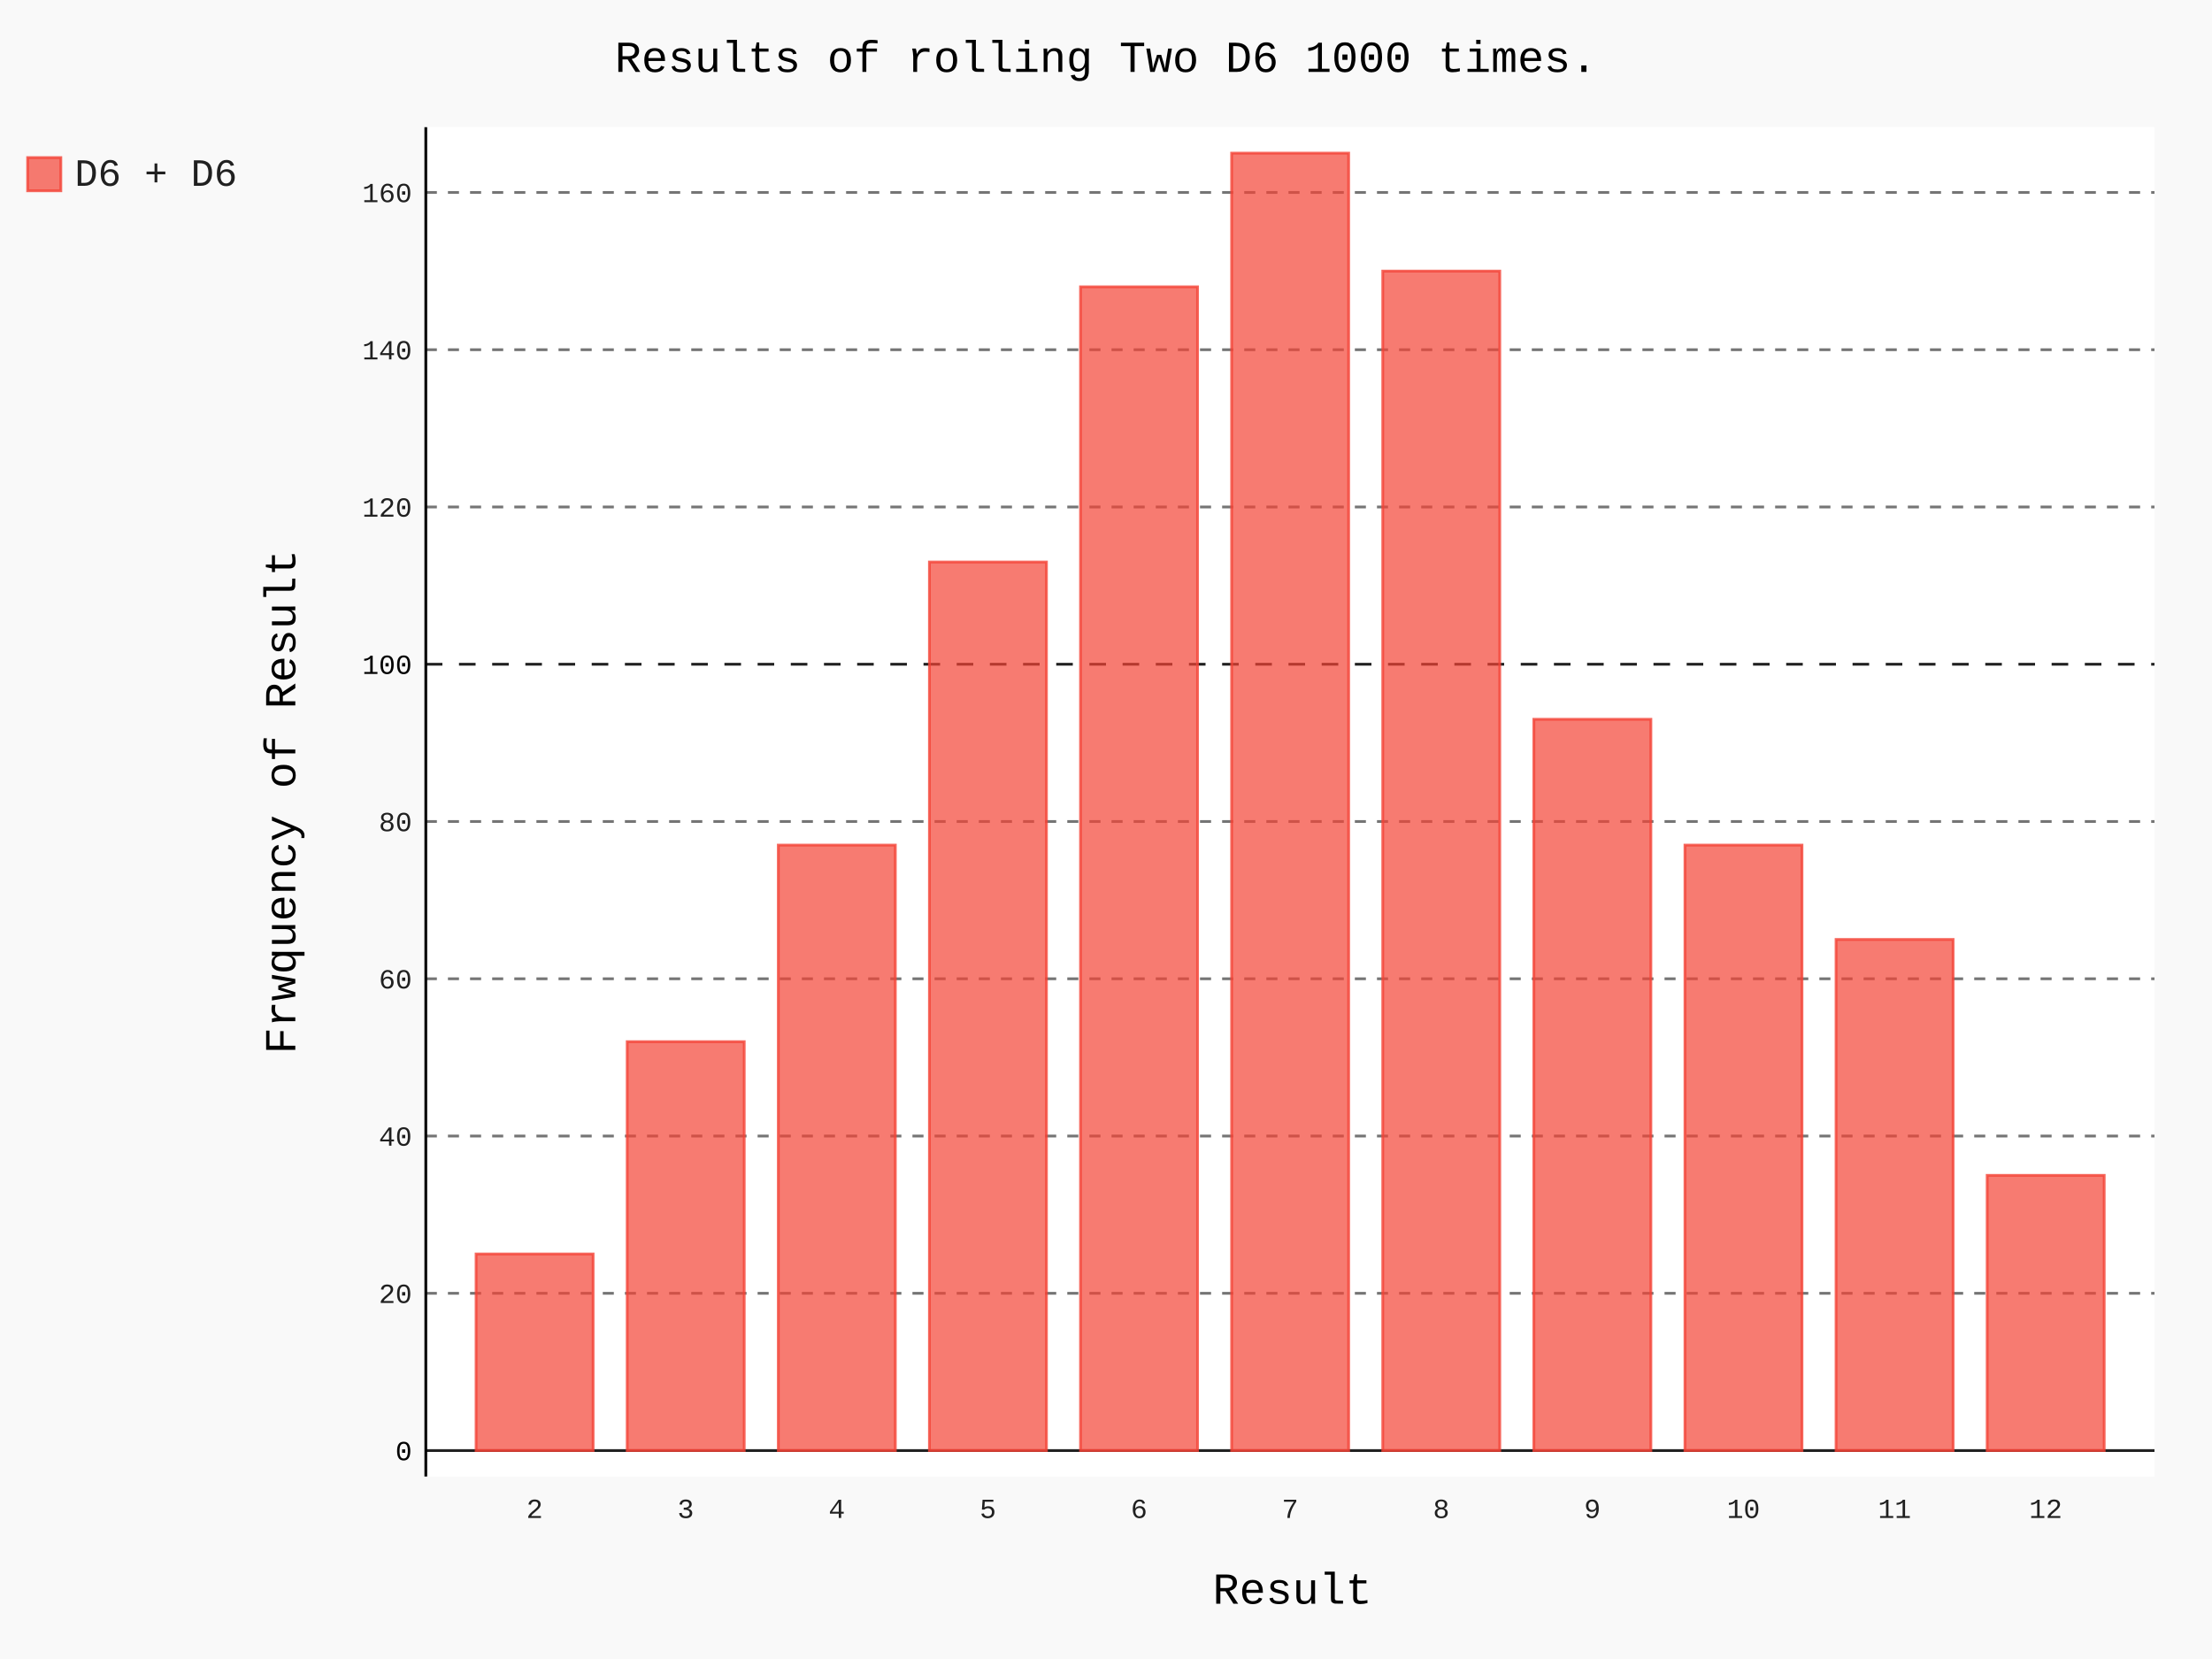
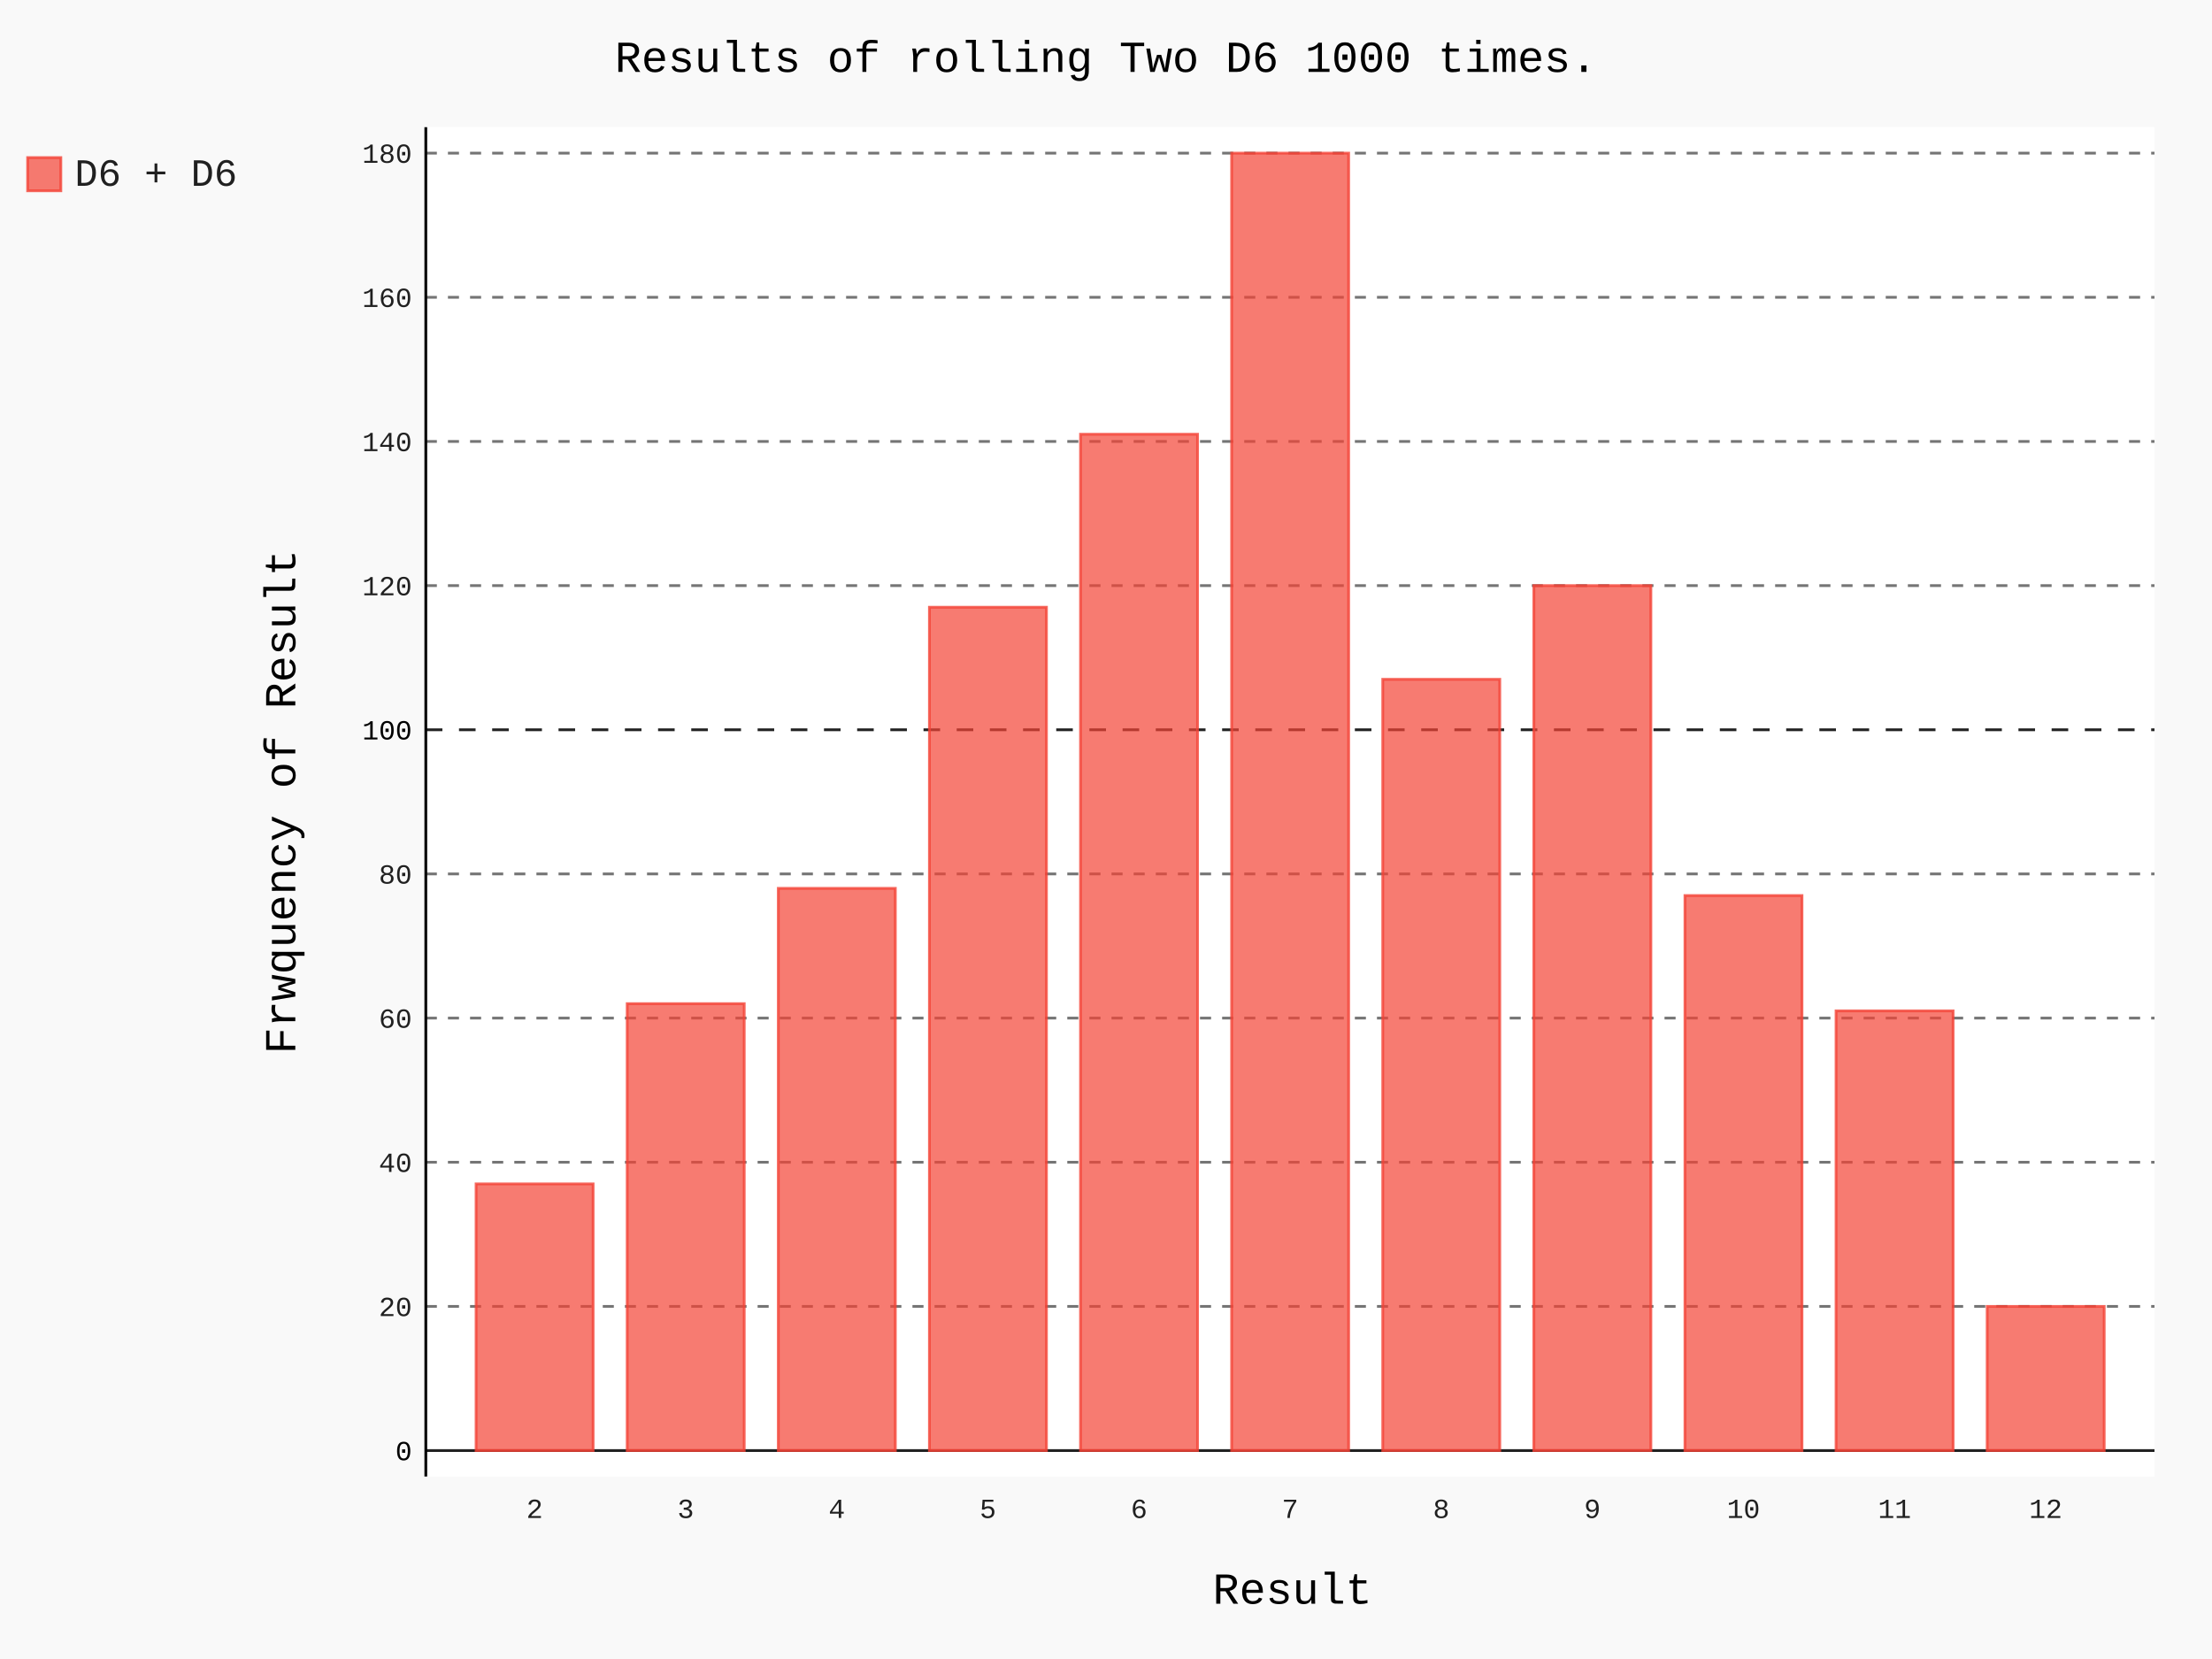
- <svg xmlns="http://www.w3.org/2000/svg" class="pygal-chart" id="chart-05f136fa-a79d-4579-88bd-bb30f3e5a1c6" viewBox="0 0 800 600">
+ <svg xmlns="http://www.w3.org/2000/svg" class="pygal-chart" id="chart-da77b48a-4efc-438e-9798-d6a853b80483" viewBox="0 0 800 600">
  <defs>
-     <style type="text/css">#chart-05f136fa-a79d-4579-88bd-bb30f3e5a1c6{-webkit-user-select:none;-webkit-font-smoothing:antialiased;font-family:Consolas,"Liberation Mono",Menlo,Courier,monospace}#chart-05f136fa-a79d-4579-88bd-bb30f3e5a1c6 .title{font-family:Consolas,"Liberation Mono",Menlo,Courier,monospace;font-size:16px}#chart-05f136fa-a79d-4579-88bd-bb30f3e5a1c6 .legends .legend text{font-family:Consolas,"Liberation Mono",Menlo,Courier,monospace;font-size:14px}#chart-05f136fa-a79d-4579-88bd-bb30f3e5a1c6 .axis text{font-family:Consolas,"Liberation Mono",Menlo,Courier,monospace;font-size:10px}#chart-05f136fa-a79d-4579-88bd-bb30f3e5a1c6 .axis text.major{font-family:Consolas,"Liberation Mono",Menlo,Courier,monospace;font-size:10px}#chart-05f136fa-a79d-4579-88bd-bb30f3e5a1c6 .text-overlay text.value{font-family:Consolas,"Liberation Mono",Menlo,Courier,monospace;font-size:16px}#chart-05f136fa-a79d-4579-88bd-bb30f3e5a1c6 .text-overlay text.label{font-family:Consolas,"Liberation Mono",Menlo,Courier,monospace;font-size:10px}#chart-05f136fa-a79d-4579-88bd-bb30f3e5a1c6 .tooltip{font-family:Consolas,"Liberation Mono",Menlo,Courier,monospace;font-size:14px}#chart-05f136fa-a79d-4579-88bd-bb30f3e5a1c6 text.no_data{font-family:Consolas,"Liberation Mono",Menlo,Courier,monospace;font-size:64px}
- #chart-05f136fa-a79d-4579-88bd-bb30f3e5a1c6{background-color:rgba(249,249,249,1)}#chart-05f136fa-a79d-4579-88bd-bb30f3e5a1c6 path,#chart-05f136fa-a79d-4579-88bd-bb30f3e5a1c6 line,#chart-05f136fa-a79d-4579-88bd-bb30f3e5a1c6 rect,#chart-05f136fa-a79d-4579-88bd-bb30f3e5a1c6 circle{-webkit-transition:150ms;-moz-transition:150ms;transition:150ms}#chart-05f136fa-a79d-4579-88bd-bb30f3e5a1c6 .graph &gt; .background{fill:rgba(249,249,249,1)}#chart-05f136fa-a79d-4579-88bd-bb30f3e5a1c6 .plot &gt; .background{fill:rgba(255,255,255,1)}#chart-05f136fa-a79d-4579-88bd-bb30f3e5a1c6 .graph{fill:rgba(0,0,0,.87)}#chart-05f136fa-a79d-4579-88bd-bb30f3e5a1c6 text.no_data{fill:rgba(0,0,0,1)}#chart-05f136fa-a79d-4579-88bd-bb30f3e5a1c6 .title{fill:rgba(0,0,0,1)}#chart-05f136fa-a79d-4579-88bd-bb30f3e5a1c6 .legends .legend text{fill:rgba(0,0,0,.87)}#chart-05f136fa-a79d-4579-88bd-bb30f3e5a1c6 .legends .legend:hover text{fill:rgba(0,0,0,1)}#chart-05f136fa-a79d-4579-88bd-bb30f3e5a1c6 .axis .line{stroke:rgba(0,0,0,1)}#chart-05f136fa-a79d-4579-88bd-bb30f3e5a1c6 .axis .guide.line{stroke:rgba(0,0,0,.54)}#chart-05f136fa-a79d-4579-88bd-bb30f3e5a1c6 .axis .major.line{stroke:rgba(0,0,0,.87)}#chart-05f136fa-a79d-4579-88bd-bb30f3e5a1c6 .axis text.major{fill:rgba(0,0,0,1)}#chart-05f136fa-a79d-4579-88bd-bb30f3e5a1c6 .axis.y .guides:hover .guide.line,#chart-05f136fa-a79d-4579-88bd-bb30f3e5a1c6 .line-graph .axis.x .guides:hover .guide.line,#chart-05f136fa-a79d-4579-88bd-bb30f3e5a1c6 .stackedline-graph .axis.x .guides:hover .guide.line,#chart-05f136fa-a79d-4579-88bd-bb30f3e5a1c6 .xy-graph .axis.x .guides:hover .guide.line{stroke:rgba(0,0,0,1)}#chart-05f136fa-a79d-4579-88bd-bb30f3e5a1c6 .axis .guides:hover text{fill:rgba(0,0,0,1)}#chart-05f136fa-a79d-4579-88bd-bb30f3e5a1c6 .reactive{fill-opacity:.7;stroke-opacity:.8}#chart-05f136fa-a79d-4579-88bd-bb30f3e5a1c6 .ci{stroke:rgba(0,0,0,.87)}#chart-05f136fa-a79d-4579-88bd-bb30f3e5a1c6 .reactive.active,#chart-05f136fa-a79d-4579-88bd-bb30f3e5a1c6 .active .reactive{fill-opacity:.8;stroke-opacity:.9;stroke-width:4}#chart-05f136fa-a79d-4579-88bd-bb30f3e5a1c6 .ci .reactive.active{stroke-width:1.5}#chart-05f136fa-a79d-4579-88bd-bb30f3e5a1c6 .series text{fill:rgba(0,0,0,1)}#chart-05f136fa-a79d-4579-88bd-bb30f3e5a1c6 .tooltip rect{fill:rgba(255,255,255,1);stroke:rgba(0,0,0,1);-webkit-transition:opacity 150ms;-moz-transition:opacity 150ms;transition:opacity 150ms}#chart-05f136fa-a79d-4579-88bd-bb30f3e5a1c6 .tooltip .label{fill:rgba(0,0,0,.87)}#chart-05f136fa-a79d-4579-88bd-bb30f3e5a1c6 .tooltip .label{fill:rgba(0,0,0,.87)}#chart-05f136fa-a79d-4579-88bd-bb30f3e5a1c6 .tooltip .legend{font-size:.8em;fill:rgba(0,0,0,.54)}#chart-05f136fa-a79d-4579-88bd-bb30f3e5a1c6 .tooltip .x_label{font-size:.6em;fill:rgba(0,0,0,1)}#chart-05f136fa-a79d-4579-88bd-bb30f3e5a1c6 .tooltip .xlink{font-size:.5em;text-decoration:underline}#chart-05f136fa-a79d-4579-88bd-bb30f3e5a1c6 .tooltip .value{font-size:1.5em}#chart-05f136fa-a79d-4579-88bd-bb30f3e5a1c6 .bound{font-size:.5em}#chart-05f136fa-a79d-4579-88bd-bb30f3e5a1c6 .max-value{font-size:.75em;fill:rgba(0,0,0,.54)}#chart-05f136fa-a79d-4579-88bd-bb30f3e5a1c6 .map-element{fill:rgba(255,255,255,1);stroke:rgba(0,0,0,.54) !important}#chart-05f136fa-a79d-4579-88bd-bb30f3e5a1c6 .map-element .reactive{fill-opacity:inherit;stroke-opacity:inherit}#chart-05f136fa-a79d-4579-88bd-bb30f3e5a1c6 .color-0,#chart-05f136fa-a79d-4579-88bd-bb30f3e5a1c6 .color-0 a:visited{stroke:#F44336;fill:#F44336}#chart-05f136fa-a79d-4579-88bd-bb30f3e5a1c6 .text-overlay .color-0 text{fill:black}
- #chart-05f136fa-a79d-4579-88bd-bb30f3e5a1c6 text.no_data{text-anchor:middle}#chart-05f136fa-a79d-4579-88bd-bb30f3e5a1c6 .guide.line{fill:none}#chart-05f136fa-a79d-4579-88bd-bb30f3e5a1c6 .centered{text-anchor:middle}#chart-05f136fa-a79d-4579-88bd-bb30f3e5a1c6 .title{text-anchor:middle}#chart-05f136fa-a79d-4579-88bd-bb30f3e5a1c6 .legends .legend text{fill-opacity:1}#chart-05f136fa-a79d-4579-88bd-bb30f3e5a1c6 .axis.x text{text-anchor:middle}#chart-05f136fa-a79d-4579-88bd-bb30f3e5a1c6 .axis.x:not(.web) text[transform]{text-anchor:start}#chart-05f136fa-a79d-4579-88bd-bb30f3e5a1c6 .axis.x:not(.web) text[transform].backwards{text-anchor:end}#chart-05f136fa-a79d-4579-88bd-bb30f3e5a1c6 .axis.y text{text-anchor:end}#chart-05f136fa-a79d-4579-88bd-bb30f3e5a1c6 .axis.y text[transform].backwards{text-anchor:start}#chart-05f136fa-a79d-4579-88bd-bb30f3e5a1c6 .axis.y2 text{text-anchor:start}#chart-05f136fa-a79d-4579-88bd-bb30f3e5a1c6 .axis.y2 text[transform].backwards{text-anchor:end}#chart-05f136fa-a79d-4579-88bd-bb30f3e5a1c6 .axis .guide.line{stroke-dasharray:4,4}#chart-05f136fa-a79d-4579-88bd-bb30f3e5a1c6 .axis .major.guide.line{stroke-dasharray:6,6}#chart-05f136fa-a79d-4579-88bd-bb30f3e5a1c6 .horizontal .axis.y .guide.line,#chart-05f136fa-a79d-4579-88bd-bb30f3e5a1c6 .horizontal .axis.y2 .guide.line,#chart-05f136fa-a79d-4579-88bd-bb30f3e5a1c6 .vertical .axis.x .guide.line{opacity:0}#chart-05f136fa-a79d-4579-88bd-bb30f3e5a1c6 .horizontal .axis.always_show .guide.line,#chart-05f136fa-a79d-4579-88bd-bb30f3e5a1c6 .vertical .axis.always_show .guide.line{opacity:1 !important}#chart-05f136fa-a79d-4579-88bd-bb30f3e5a1c6 .axis.y .guides:hover .guide.line,#chart-05f136fa-a79d-4579-88bd-bb30f3e5a1c6 .axis.y2 .guides:hover .guide.line,#chart-05f136fa-a79d-4579-88bd-bb30f3e5a1c6 .axis.x .guides:hover .guide.line{opacity:1}#chart-05f136fa-a79d-4579-88bd-bb30f3e5a1c6 .axis .guides:hover text{opacity:1}#chart-05f136fa-a79d-4579-88bd-bb30f3e5a1c6 .nofill{fill:none}#chart-05f136fa-a79d-4579-88bd-bb30f3e5a1c6 .subtle-fill{fill-opacity:.2}#chart-05f136fa-a79d-4579-88bd-bb30f3e5a1c6 .dot{stroke-width:1px;fill-opacity:1}#chart-05f136fa-a79d-4579-88bd-bb30f3e5a1c6 .dot.active{stroke-width:5px}#chart-05f136fa-a79d-4579-88bd-bb30f3e5a1c6 .dot.negative{fill:transparent}#chart-05f136fa-a79d-4579-88bd-bb30f3e5a1c6 text,#chart-05f136fa-a79d-4579-88bd-bb30f3e5a1c6 tspan{stroke:none !important}#chart-05f136fa-a79d-4579-88bd-bb30f3e5a1c6 .series text.active{opacity:1}#chart-05f136fa-a79d-4579-88bd-bb30f3e5a1c6 .tooltip rect{fill-opacity:.95;stroke-width:.5}#chart-05f136fa-a79d-4579-88bd-bb30f3e5a1c6 .tooltip text{fill-opacity:1}#chart-05f136fa-a79d-4579-88bd-bb30f3e5a1c6 .showable{visibility:hidden}#chart-05f136fa-a79d-4579-88bd-bb30f3e5a1c6 .showable.shown{visibility:visible}#chart-05f136fa-a79d-4579-88bd-bb30f3e5a1c6 .gauge-background{fill:rgba(229,229,229,1);stroke:none}#chart-05f136fa-a79d-4579-88bd-bb30f3e5a1c6 .bg-lines{stroke:rgba(249,249,249,1);stroke-width:2px}</style>
+     <style type="text/css">#chart-da77b48a-4efc-438e-9798-d6a853b80483{-webkit-user-select:none;-webkit-font-smoothing:antialiased;font-family:Consolas,"Liberation Mono",Menlo,Courier,monospace}#chart-da77b48a-4efc-438e-9798-d6a853b80483 .title{font-family:Consolas,"Liberation Mono",Menlo,Courier,monospace;font-size:16px}#chart-da77b48a-4efc-438e-9798-d6a853b80483 .legends .legend text{font-family:Consolas,"Liberation Mono",Menlo,Courier,monospace;font-size:14px}#chart-da77b48a-4efc-438e-9798-d6a853b80483 .axis text{font-family:Consolas,"Liberation Mono",Menlo,Courier,monospace;font-size:10px}#chart-da77b48a-4efc-438e-9798-d6a853b80483 .axis text.major{font-family:Consolas,"Liberation Mono",Menlo,Courier,monospace;font-size:10px}#chart-da77b48a-4efc-438e-9798-d6a853b80483 .text-overlay text.value{font-family:Consolas,"Liberation Mono",Menlo,Courier,monospace;font-size:16px}#chart-da77b48a-4efc-438e-9798-d6a853b80483 .text-overlay text.label{font-family:Consolas,"Liberation Mono",Menlo,Courier,monospace;font-size:10px}#chart-da77b48a-4efc-438e-9798-d6a853b80483 .tooltip{font-family:Consolas,"Liberation Mono",Menlo,Courier,monospace;font-size:14px}#chart-da77b48a-4efc-438e-9798-d6a853b80483 text.no_data{font-family:Consolas,"Liberation Mono",Menlo,Courier,monospace;font-size:64px}
+ #chart-da77b48a-4efc-438e-9798-d6a853b80483{background-color:rgba(249,249,249,1)}#chart-da77b48a-4efc-438e-9798-d6a853b80483 path,#chart-da77b48a-4efc-438e-9798-d6a853b80483 line,#chart-da77b48a-4efc-438e-9798-d6a853b80483 rect,#chart-da77b48a-4efc-438e-9798-d6a853b80483 circle{-webkit-transition:150ms;-moz-transition:150ms;transition:150ms}#chart-da77b48a-4efc-438e-9798-d6a853b80483 .graph &gt; .background{fill:rgba(249,249,249,1)}#chart-da77b48a-4efc-438e-9798-d6a853b80483 .plot &gt; .background{fill:rgba(255,255,255,1)}#chart-da77b48a-4efc-438e-9798-d6a853b80483 .graph{fill:rgba(0,0,0,.87)}#chart-da77b48a-4efc-438e-9798-d6a853b80483 text.no_data{fill:rgba(0,0,0,1)}#chart-da77b48a-4efc-438e-9798-d6a853b80483 .title{fill:rgba(0,0,0,1)}#chart-da77b48a-4efc-438e-9798-d6a853b80483 .legends .legend text{fill:rgba(0,0,0,.87)}#chart-da77b48a-4efc-438e-9798-d6a853b80483 .legends .legend:hover text{fill:rgba(0,0,0,1)}#chart-da77b48a-4efc-438e-9798-d6a853b80483 .axis .line{stroke:rgba(0,0,0,1)}#chart-da77b48a-4efc-438e-9798-d6a853b80483 .axis .guide.line{stroke:rgba(0,0,0,.54)}#chart-da77b48a-4efc-438e-9798-d6a853b80483 .axis .major.line{stroke:rgba(0,0,0,.87)}#chart-da77b48a-4efc-438e-9798-d6a853b80483 .axis text.major{fill:rgba(0,0,0,1)}#chart-da77b48a-4efc-438e-9798-d6a853b80483 .axis.y .guides:hover .guide.line,#chart-da77b48a-4efc-438e-9798-d6a853b80483 .line-graph .axis.x .guides:hover .guide.line,#chart-da77b48a-4efc-438e-9798-d6a853b80483 .stackedline-graph .axis.x .guides:hover .guide.line,#chart-da77b48a-4efc-438e-9798-d6a853b80483 .xy-graph .axis.x .guides:hover .guide.line{stroke:rgba(0,0,0,1)}#chart-da77b48a-4efc-438e-9798-d6a853b80483 .axis .guides:hover text{fill:rgba(0,0,0,1)}#chart-da77b48a-4efc-438e-9798-d6a853b80483 .reactive{fill-opacity:.7;stroke-opacity:.8}#chart-da77b48a-4efc-438e-9798-d6a853b80483 .ci{stroke:rgba(0,0,0,.87)}#chart-da77b48a-4efc-438e-9798-d6a853b80483 .reactive.active,#chart-da77b48a-4efc-438e-9798-d6a853b80483 .active .reactive{fill-opacity:.8;stroke-opacity:.9;stroke-width:4}#chart-da77b48a-4efc-438e-9798-d6a853b80483 .ci .reactive.active{stroke-width:1.5}#chart-da77b48a-4efc-438e-9798-d6a853b80483 .series text{fill:rgba(0,0,0,1)}#chart-da77b48a-4efc-438e-9798-d6a853b80483 .tooltip rect{fill:rgba(255,255,255,1);stroke:rgba(0,0,0,1);-webkit-transition:opacity 150ms;-moz-transition:opacity 150ms;transition:opacity 150ms}#chart-da77b48a-4efc-438e-9798-d6a853b80483 .tooltip .label{fill:rgba(0,0,0,.87)}#chart-da77b48a-4efc-438e-9798-d6a853b80483 .tooltip .label{fill:rgba(0,0,0,.87)}#chart-da77b48a-4efc-438e-9798-d6a853b80483 .tooltip .legend{font-size:.8em;fill:rgba(0,0,0,.54)}#chart-da77b48a-4efc-438e-9798-d6a853b80483 .tooltip .x_label{font-size:.6em;fill:rgba(0,0,0,1)}#chart-da77b48a-4efc-438e-9798-d6a853b80483 .tooltip .xlink{font-size:.5em;text-decoration:underline}#chart-da77b48a-4efc-438e-9798-d6a853b80483 .tooltip .value{font-size:1.5em}#chart-da77b48a-4efc-438e-9798-d6a853b80483 .bound{font-size:.5em}#chart-da77b48a-4efc-438e-9798-d6a853b80483 .max-value{font-size:.75em;fill:rgba(0,0,0,.54)}#chart-da77b48a-4efc-438e-9798-d6a853b80483 .map-element{fill:rgba(255,255,255,1);stroke:rgba(0,0,0,.54) !important}#chart-da77b48a-4efc-438e-9798-d6a853b80483 .map-element .reactive{fill-opacity:inherit;stroke-opacity:inherit}#chart-da77b48a-4efc-438e-9798-d6a853b80483 .color-0,#chart-da77b48a-4efc-438e-9798-d6a853b80483 .color-0 a:visited{stroke:#F44336;fill:#F44336}#chart-da77b48a-4efc-438e-9798-d6a853b80483 .text-overlay .color-0 text{fill:black}
+ #chart-da77b48a-4efc-438e-9798-d6a853b80483 text.no_data{text-anchor:middle}#chart-da77b48a-4efc-438e-9798-d6a853b80483 .guide.line{fill:none}#chart-da77b48a-4efc-438e-9798-d6a853b80483 .centered{text-anchor:middle}#chart-da77b48a-4efc-438e-9798-d6a853b80483 .title{text-anchor:middle}#chart-da77b48a-4efc-438e-9798-d6a853b80483 .legends .legend text{fill-opacity:1}#chart-da77b48a-4efc-438e-9798-d6a853b80483 .axis.x text{text-anchor:middle}#chart-da77b48a-4efc-438e-9798-d6a853b80483 .axis.x:not(.web) text[transform]{text-anchor:start}#chart-da77b48a-4efc-438e-9798-d6a853b80483 .axis.x:not(.web) text[transform].backwards{text-anchor:end}#chart-da77b48a-4efc-438e-9798-d6a853b80483 .axis.y text{text-anchor:end}#chart-da77b48a-4efc-438e-9798-d6a853b80483 .axis.y text[transform].backwards{text-anchor:start}#chart-da77b48a-4efc-438e-9798-d6a853b80483 .axis.y2 text{text-anchor:start}#chart-da77b48a-4efc-438e-9798-d6a853b80483 .axis.y2 text[transform].backwards{text-anchor:end}#chart-da77b48a-4efc-438e-9798-d6a853b80483 .axis .guide.line{stroke-dasharray:4,4}#chart-da77b48a-4efc-438e-9798-d6a853b80483 .axis .major.guide.line{stroke-dasharray:6,6}#chart-da77b48a-4efc-438e-9798-d6a853b80483 .horizontal .axis.y .guide.line,#chart-da77b48a-4efc-438e-9798-d6a853b80483 .horizontal .axis.y2 .guide.line,#chart-da77b48a-4efc-438e-9798-d6a853b80483 .vertical .axis.x .guide.line{opacity:0}#chart-da77b48a-4efc-438e-9798-d6a853b80483 .horizontal .axis.always_show .guide.line,#chart-da77b48a-4efc-438e-9798-d6a853b80483 .vertical .axis.always_show .guide.line{opacity:1 !important}#chart-da77b48a-4efc-438e-9798-d6a853b80483 .axis.y .guides:hover .guide.line,#chart-da77b48a-4efc-438e-9798-d6a853b80483 .axis.y2 .guides:hover .guide.line,#chart-da77b48a-4efc-438e-9798-d6a853b80483 .axis.x .guides:hover .guide.line{opacity:1}#chart-da77b48a-4efc-438e-9798-d6a853b80483 .axis .guides:hover text{opacity:1}#chart-da77b48a-4efc-438e-9798-d6a853b80483 .nofill{fill:none}#chart-da77b48a-4efc-438e-9798-d6a853b80483 .subtle-fill{fill-opacity:.2}#chart-da77b48a-4efc-438e-9798-d6a853b80483 .dot{stroke-width:1px;fill-opacity:1}#chart-da77b48a-4efc-438e-9798-d6a853b80483 .dot.active{stroke-width:5px}#chart-da77b48a-4efc-438e-9798-d6a853b80483 .dot.negative{fill:transparent}#chart-da77b48a-4efc-438e-9798-d6a853b80483 text,#chart-da77b48a-4efc-438e-9798-d6a853b80483 tspan{stroke:none !important}#chart-da77b48a-4efc-438e-9798-d6a853b80483 .series text.active{opacity:1}#chart-da77b48a-4efc-438e-9798-d6a853b80483 .tooltip rect{fill-opacity:.95;stroke-width:.5}#chart-da77b48a-4efc-438e-9798-d6a853b80483 .tooltip text{fill-opacity:1}#chart-da77b48a-4efc-438e-9798-d6a853b80483 .showable{visibility:hidden}#chart-da77b48a-4efc-438e-9798-d6a853b80483 .showable.shown{visibility:visible}#chart-da77b48a-4efc-438e-9798-d6a853b80483 .gauge-background{fill:rgba(229,229,229,1);stroke:none}#chart-da77b48a-4efc-438e-9798-d6a853b80483 .bg-lines{stroke:rgba(249,249,249,1);stroke-width:2px}</style>
  </defs>
  <g class="graph bar-graph vertical">
    <rect class="background" height="600" width="800" x="0" y="0" />
    <g class="plot" transform="translate(154, 46)">
      <rect class="background" height="488" width="625.2" x="0" y="0" />
      <g class="axis y always_show">
        <g class="guides">
          <path class="axis major line" d="M0 478.615 h625.2" />
          <text class="major" x="-5" y="482.115">0</text>
        </g>
        <g class="guides">
-           <path class="guide line" d="M0 421.739 h625.2" />
-           <text class="" x="-5" y="425.239">20</text>
+           <path class="guide line" d="M0 426.479 h625.2" />
+           <text class="" x="-5" y="429.979">20</text>
        </g>
        <g class="guides">
-           <path class="guide line" d="M0 364.862 h625.2" />
-           <text class="" x="-5" y="368.362">40</text>
+           <path class="guide line" d="M0 374.342 h625.2" />
+           <text class="" x="-5" y="377.842">40</text>
        </g>
        <g class="guides">
-           <path class="guide line" d="M0 307.986 h625.2" />
-           <text class="" x="-5" y="311.486">60</text>
+           <path class="guide line" d="M0 322.205 h625.2" />
+           <text class="" x="-5" y="325.705">60</text>
        </g>
        <g class="guides">
-           <path class="guide line" d="M0 251.11 h625.2" />
-           <text class="" x="-5" y="254.61">80</text>
+           <path class="guide line" d="M0 270.068 h625.2" />
+           <text class="" x="-5" y="273.568">80</text>
        </g>
        <g class="guides">
-           <path class="major guide line" d="M0 194.233 h625.2" />
-           <text class="major" x="-5" y="197.733">100</text>
+           <path class="major guide line" d="M0 217.932 h625.2" />
+           <text class="major" x="-5" y="221.432">100</text>
        </g>
        <g class="guides">
-           <path class="guide line" d="M0 137.357 h625.2" />
-           <text class="" x="-5" y="140.857">120</text>
+           <path class="guide line" d="M0 165.795 h625.2" />
+           <text class="" x="-5" y="169.295">120</text>
        </g>
        <g class="guides">
-           <path class="guide line" d="M0 80.48 h625.2" />
-           <text class="" x="-5" y="83.98">140</text>
+           <path class="guide line" d="M0 113.658 h625.2" />
+           <text class="" x="-5" y="117.158">140</text>
        </g>
        <g class="guides">
-           <path class="guide line" d="M0 23.604 h625.2" />
-           <text class="" x="-5" y="27.104">160</text>
+           <path class="guide line" d="M0 61.521 h625.2" />
+           <text class="" x="-5" y="65.021">160</text>
+         </g>
+         <g class="guides">
+           <path class="guide line" d="M0 9.385 h625.2" />
+           <text class="" x="-5" y="12.885">180</text>
        </g>
      </g>
      <g class="axis x">
        <path class="line" d="M0 0 v488" />
        <g class="guides">
          <path class="guide line" d="M39.348 0 v488" />
          <text class="" x="39.348" y="503.0">2</text>
        </g>
        <g class="guides">
          <path class="guide line" d="M93.999 0 v488" />
          <text class="" x="93.999" y="503.0">3</text>
        </g>
        <g class="guides">
          <path class="guide line" d="M148.649 0 v488" />
          <text class="" x="148.649" y="503.0">4</text>
        </g>
        <g class="guides">
          <path class="guide line" d="M203.299 0 v488" />
          <text class="" x="203.299" y="503.0">5</text>
        </g>
        <g class="guides">
          <path class="guide line" d="M257.95 0 v488" />
          <text class="" x="257.95" y="503.0">6</text>
        </g>
        <g class="guides">
          <path class="guide line" d="M312.6 0 v488" />
          <text class="" x="312.6" y="503.0">7</text>
        </g>
        <g class="guides">
          <path class="guide line" d="M367.25 0 v488" />
          <text class="" x="367.25" y="503.0">8</text>
        </g>
        <g class="guides">
          <path class="guide line" d="M421.901 0 v488" />
          <text class="" x="421.901" y="503.0">9</text>
        </g>
        <g class="guides">
          <path class="guide line" d="M476.551 0 v488" />
          <text class="" x="476.551" y="503.0">10</text>
        </g>
        <g class="guides">
          <path class="guide line" d="M531.201 0 v488" />
          <text class="" x="531.201" y="503.0">11</text>
        </g>
        <g class="guides">
          <path class="guide line" d="M585.852 0 v488" />
          <text class="" x="585.852" y="503.0">12</text>
        </g>
      </g>
      <g class="series serie-0 color-0">
        <g class="bars">
          <g class="bar">
-             <rect class="rect reactive tooltip-trigger" height="71.096" rx="0" ry="0" width="42.321" x="18.188" y="407.52" />
+             <rect class="rect reactive tooltip-trigger" height="96.453" rx="0" ry="0" width="42.321" x="18.188" y="382.162" />
          </g>
          <g class="bar">
-             <rect class="rect reactive tooltip-trigger" height="147.879" rx="0" ry="0" width="42.321" x="72.838" y="330.737" />
+             <rect class="rect reactive tooltip-trigger" height="161.624" rx="0" ry="0" width="42.321" x="72.838" y="316.991" />
          </g>
          <g class="bar">
-             <rect class="rect reactive tooltip-trigger" height="218.974" rx="0" ry="0" width="42.321" x="127.488" y="259.641" />
+             <rect class="rect reactive tooltip-trigger" height="203.333" rx="0" ry="0" width="42.321" x="127.488" y="275.282" />
          </g>
          <g class="bar">
-             <rect class="rect reactive tooltip-trigger" height="321.352" rx="0" ry="0" width="42.321" x="182.139" y="157.263" />
+             <rect class="rect reactive tooltip-trigger" height="305.0" rx="0" ry="0" width="42.321" x="182.139" y="173.615" />
          </g>
          <g class="bar">
-             <rect class="rect reactive tooltip-trigger" height="420.886" rx="0" ry="0" width="42.321" x="236.789" y="57.73" />
+             <rect class="rect reactive tooltip-trigger" height="367.564" rx="0" ry="0" width="42.321" x="236.789" y="111.051" />
          </g>
          <g class="bar">
            <rect class="rect reactive tooltip-trigger" height="469.231" rx="0" ry="0" width="42.321" x="291.439" y="9.385" />
          </g>
          <g class="bar">
-             <rect class="rect reactive tooltip-trigger" height="426.573" rx="0" ry="0" width="42.321" x="346.09" y="52.042" />
+             <rect class="rect reactive tooltip-trigger" height="278.932" rx="0" ry="0" width="42.321" x="346.09" y="199.684" />
          </g>
          <g class="bar">
-             <rect class="rect reactive tooltip-trigger" height="264.476" rx="0" ry="0" width="42.321" x="400.74" y="214.14" />
+             <rect class="rect reactive tooltip-trigger" height="312.821" rx="0" ry="0" width="42.321" x="400.74" y="165.795" />
          </g>
          <g class="bar">
-             <rect class="rect reactive tooltip-trigger" height="218.974" rx="0" ry="0" width="42.321" x="455.39" y="259.641" />
+             <rect class="rect reactive tooltip-trigger" height="200.726" rx="0" ry="0" width="42.321" x="455.39" y="277.889" />
          </g>
          <g class="bar">
-             <rect class="rect reactive tooltip-trigger" height="184.848" rx="0" ry="0" width="42.321" x="510.041" y="293.767" />
+             <rect class="rect reactive tooltip-trigger" height="159.017" rx="0" ry="0" width="42.321" x="510.041" y="319.598" />
          </g>
          <g class="bar">
-             <rect class="rect reactive tooltip-trigger" height="99.534" rx="0" ry="0" width="42.321" x="564.691" y="379.082" />
+             <rect class="rect reactive tooltip-trigger" height="52.137" rx="0" ry="0" width="42.321" x="564.691" y="426.479" />
          </g>
        </g>
      </g>
    </g>
    <g class="titles">
      <text class="title plot_title" x="400.0" y="26">Results of rolling Two D6 1000 times.</text>
      <text class="title" x="467.4" y="580">Result</text>
      <text class="title" transform="rotate(-90 80.8 290)" x="80.8" y="316.0">Frwquency of Result</text>
    </g>
    <g class="plot overlay" transform="translate(154, 46)">
      <g class="series serie-0 color-0" />
    </g>
    <g class="plot text-overlay" transform="translate(154, 46)">
      <g class="series serie-0 color-0" />
    </g>
    <g class="plot tooltip-overlay" transform="translate(154, 46)">
      <g class="tooltip" style="opacity: 0" transform="translate(0 0)">
        <rect class="tooltip-box" height="0" rx="0" ry="0" width="0" />
        <g class="text" />
      </g>
    </g>
    <g class="legends" transform="translate(10, 56)">
      <g class="legend reactive activate-serie" id="activate-serie-0">
        <rect class="color-0 reactive" height="12" width="12" x="0.0" y="1.0" />
        <text x="17.0" y="11.2">D6 + D6</text>
      </g>
    </g>
    <g class="legends" transform="translate(790, 56)" />
  </g>
</svg>
